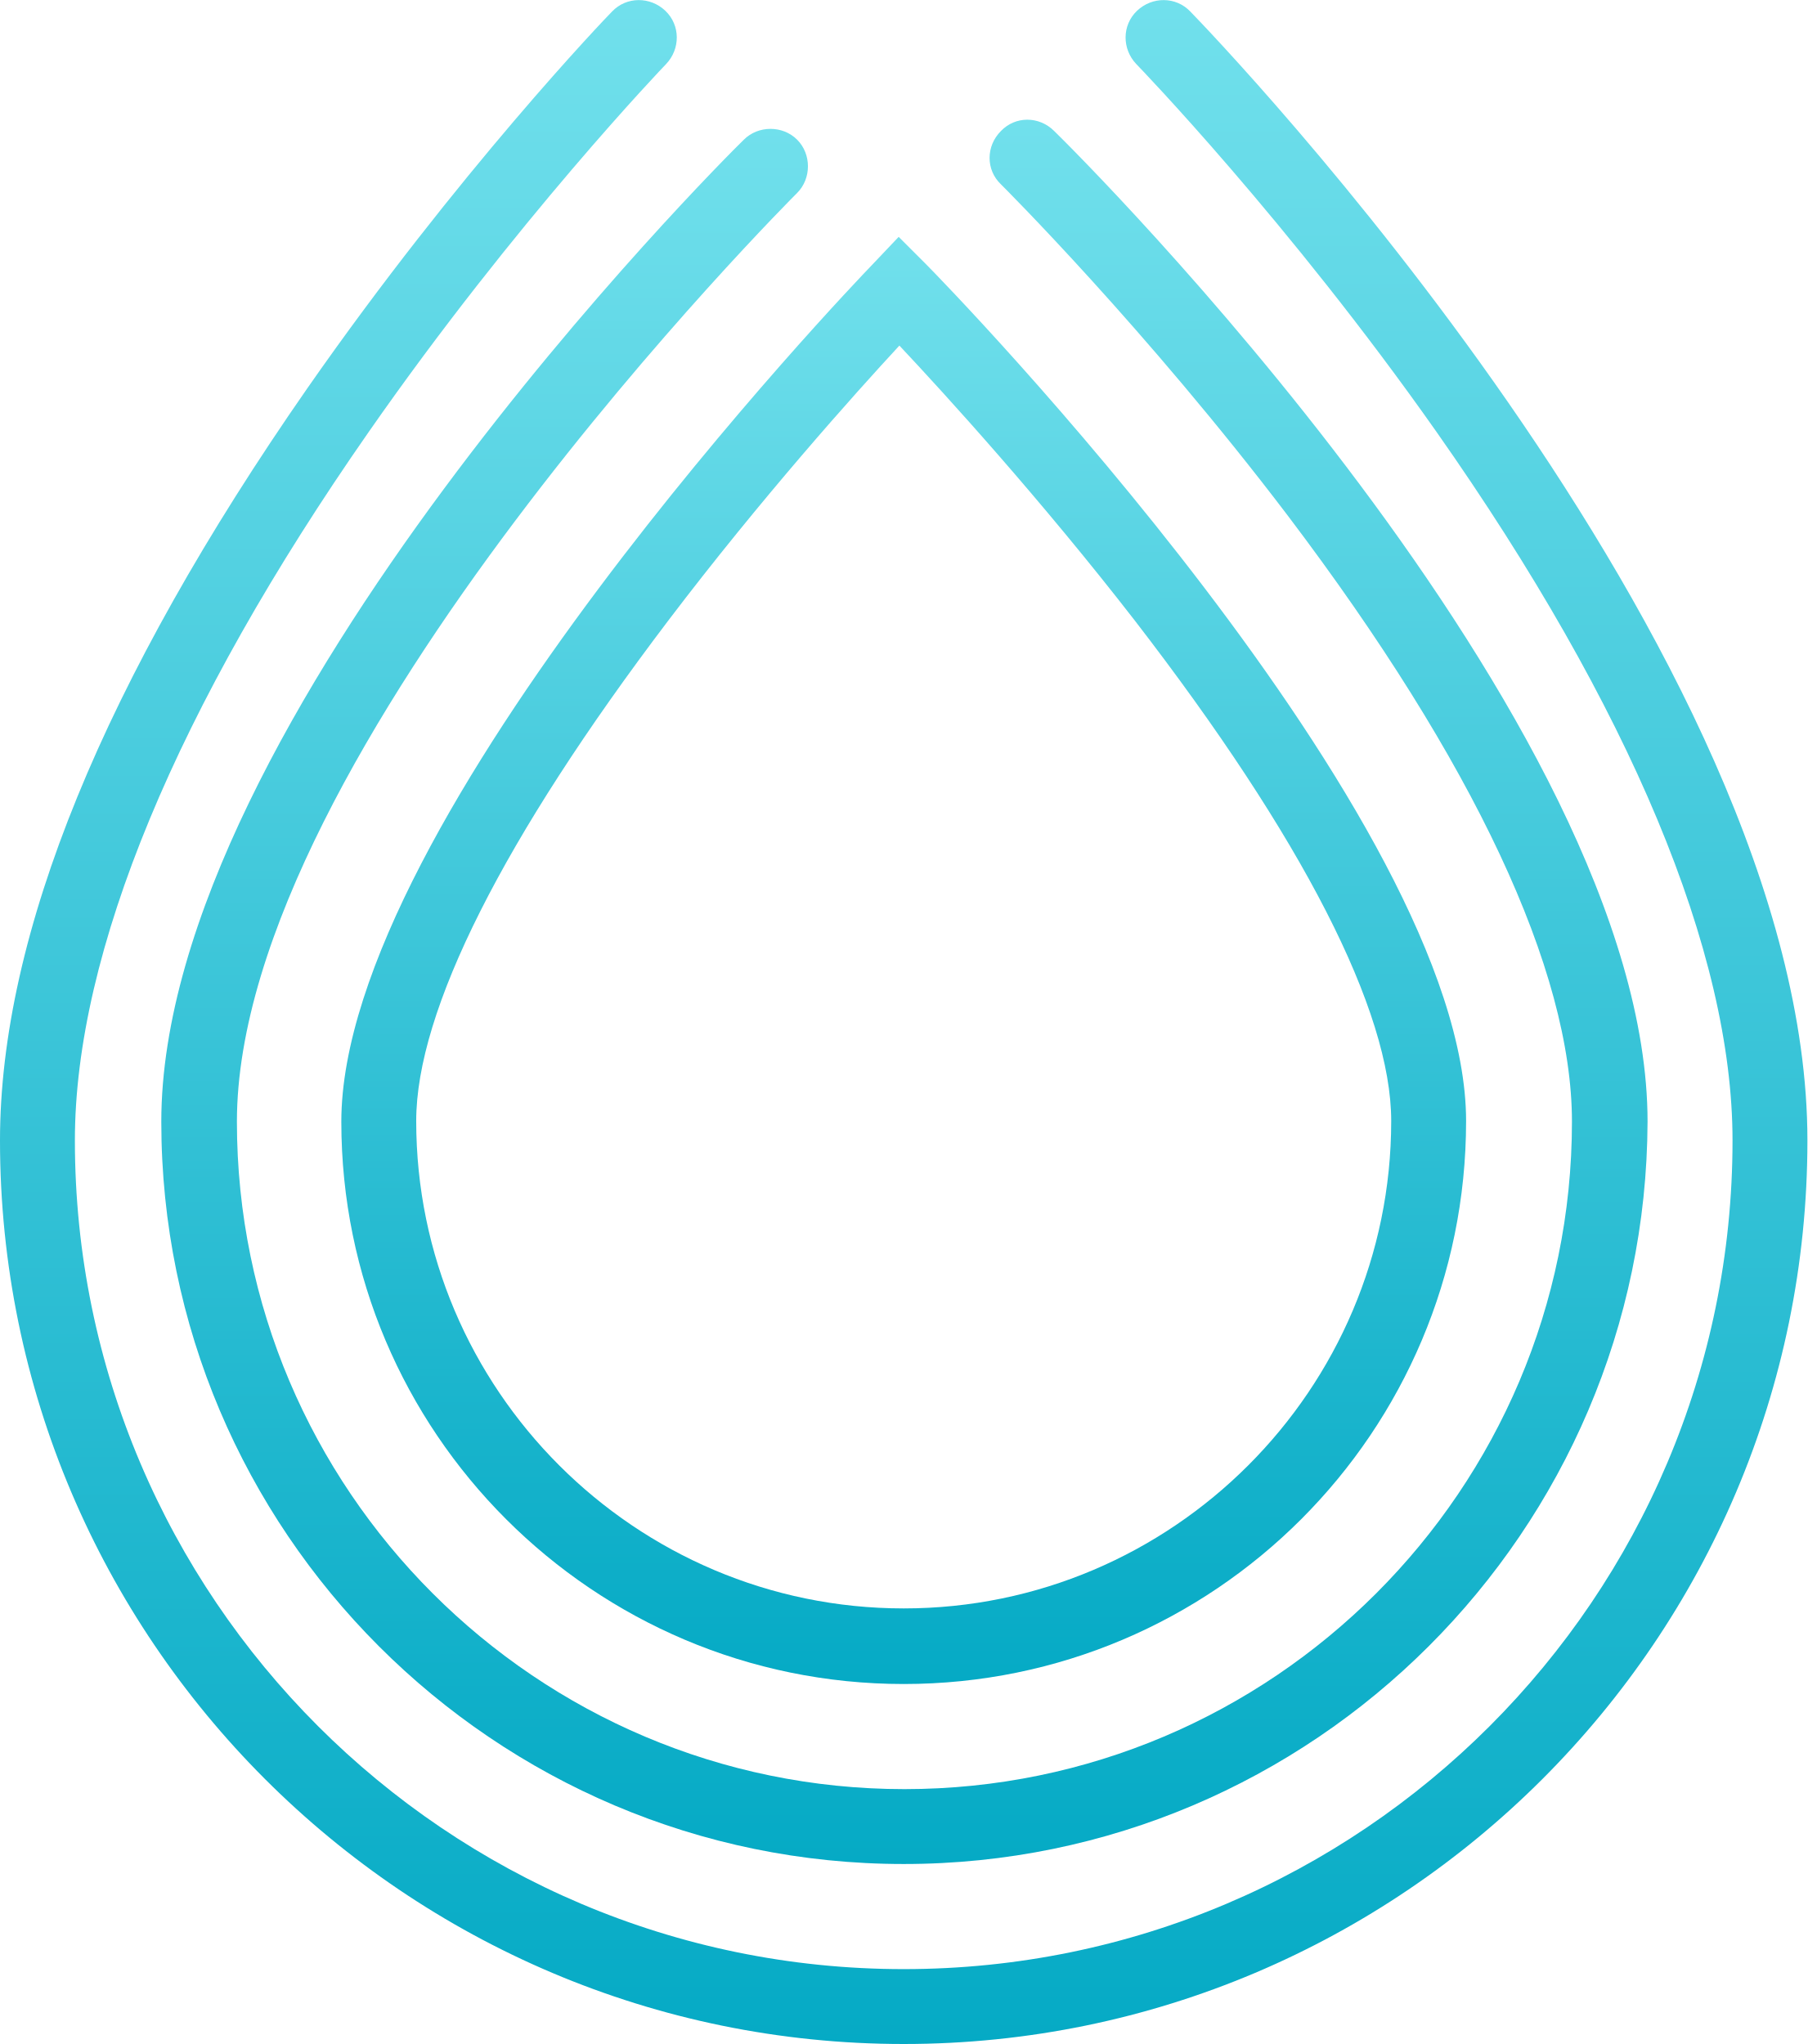
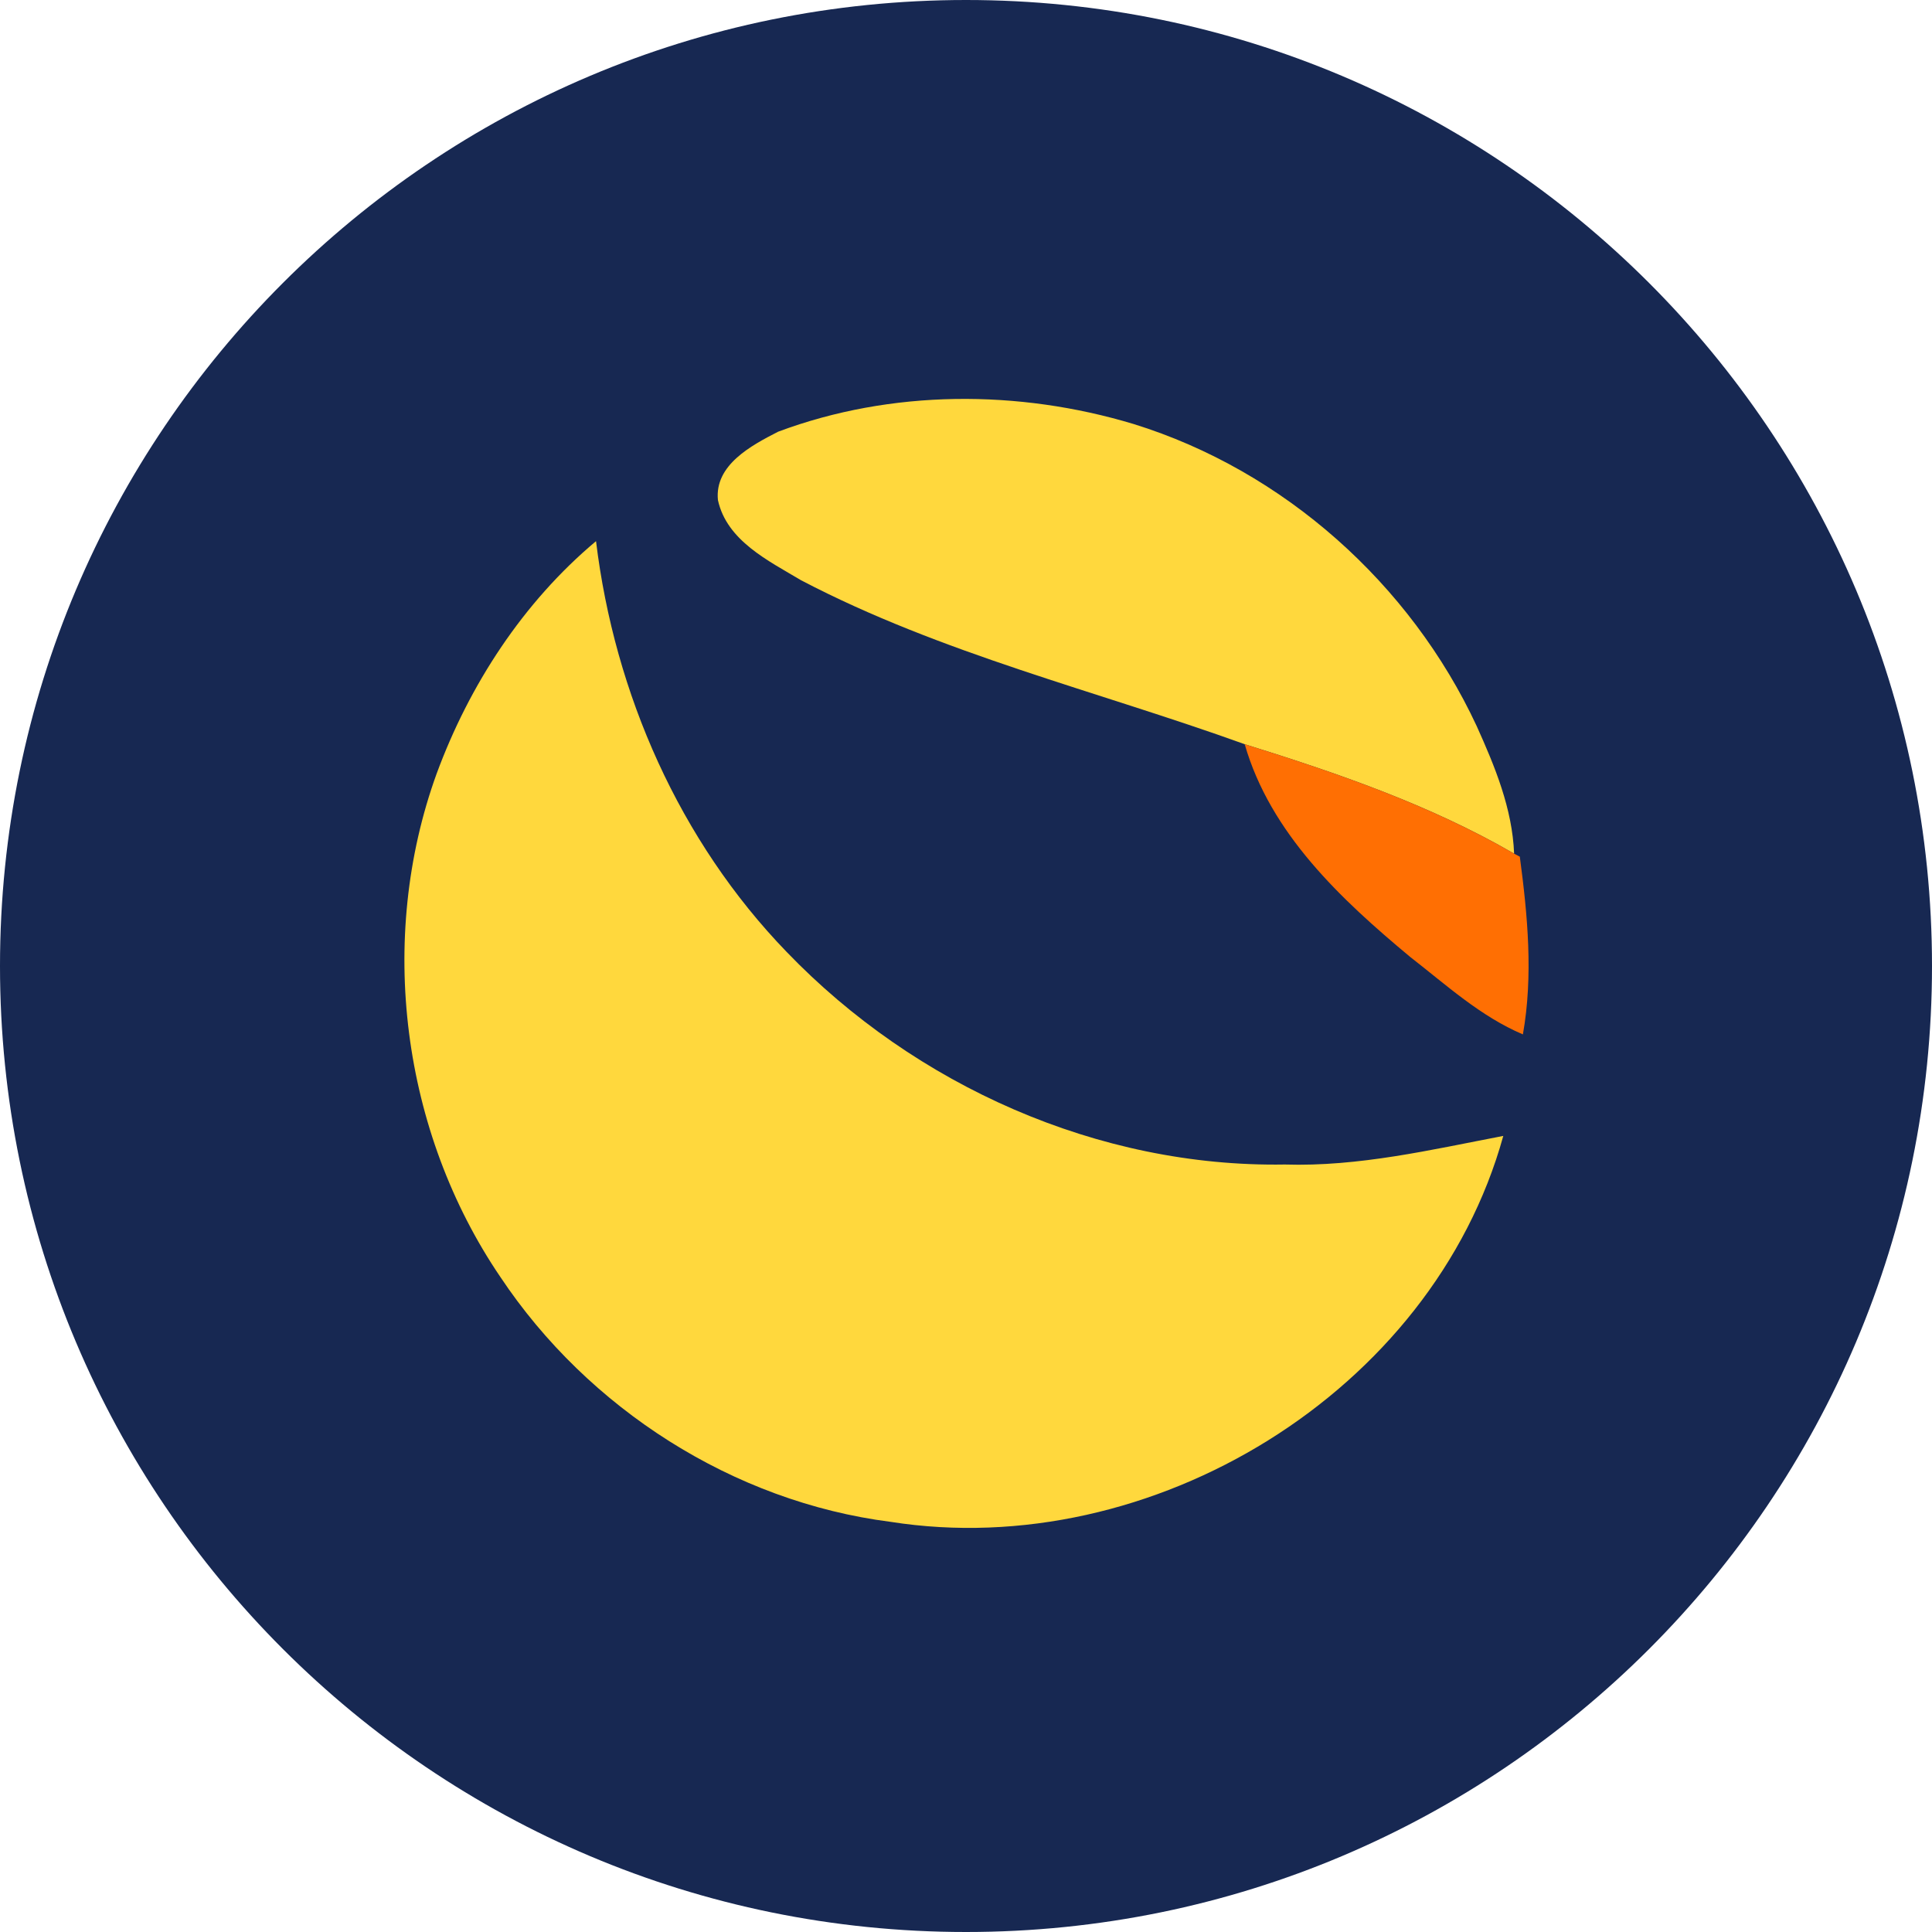
- <svg xmlns="http://www.w3.org/2000/svg" version="1.1" id="Layer_1" x="0px" y="0px" viewBox="0 0 251 283.9" style="enable-background:new 0 0 251 283.9;" xml:space="preserve">
-   <style type="text/css">
- 	.st0{fill:url(#SVGID_1_);}
- 	.st1{fill:url(#SVGID_2_);}
- 	.st2{fill:url(#SVGID_3_);}
- </style>
-   <linearGradient id="SVGID_1_" gradientUnits="userSpaceOnUse" x1="125.5" y1="52.088" x2="125.5" y2="253.088" gradientTransform="matrix(1 0 0 -1 0 285.9755)">
-     <stop offset="0" style="stop-color:#05AAC5" />
-     <stop offset="1" style="stop-color:#71E0EC" />
-   </linearGradient>
-   <path class="st0" d="M125.5,233.9c-43.1,0-78.1-35-78.1-78.1c0-41.9,70.7-115.9,73.7-119l3.7-3.9l3.8,3.8c3.1,3.1,75,77.1,75,119  C203.6,198.9,168.6,233.9,125.5,233.9L125.5,233.9z M124.9,48c-6.2,6.7-19.2,21.2-32.1,38.2c-22.9,30.2-35,54.2-35,69.5  c0,37.3,30.4,67.7,67.7,67.7s67.7-30.4,67.7-67.7c0-15.3-12.3-39.3-35.6-69.5C144.5,69.3,131.2,54.7,124.9,48z" />
-   <linearGradient id="SVGID_2_" gradientUnits="userSpaceOnUse" x1="125.6" y1="27.088" x2="125.6" y2="269.363" gradientTransform="matrix(1 0 0 -1 0 285.9755)">
-     <stop offset="0" style="stop-color:#05AAC5" />
-     <stop offset="1" style="stop-color:#71E0EC" />
-   </linearGradient>
-   <path class="st1" d="M125.5,258.9c-56.9,0-103.1-46.3-103.1-103.1c0-55.6,77.6-133.2,80.9-136.4c2-2,5.4-2,7.4,0s2,5.4,0,7.4  c-0.8,0.8-77.8,77.8-77.8,129c0,51.1,41.6,92.7,92.7,92.7s92.7-41.6,92.7-92.7c0-21-13.6-50-39.4-84.1  c-19.8-26.1-39.7-45.9-39.9-46.1c-2.1-2-2.1-5.3,0-7.4c2-2.1,5.3-2.1,7.4,0c3.4,3.3,82.4,81.9,82.4,137.6  C228.6,212.6,182.4,258.9,125.5,258.9L125.5,258.9z" />
-   <linearGradient id="SVGID_3_" gradientUnits="userSpaceOnUse" x1="125.5" y1="2.088" x2="125.5" y2="285.976" gradientTransform="matrix(1 0 0 -1 0 285.9755)">
-     <stop offset="0" style="stop-color:#05AAC5" />
-     <stop offset="1" style="stop-color:#71E0EC" />
-   </linearGradient>
-   <path class="st2" d="M125.5,283.9C56.3,283.9,0,227.6,0,158.4c0-28.6,14.4-63.8,42.7-104.5C63.6,23.9,84.1,2.5,85,1.6  c2-2.1,5.3-2.1,7.4-0.1s2.1,5.3,0.1,7.4C92.3,9.1,71.6,30.7,51.2,60c-26.7,38.3-40.8,72.3-40.8,98.4c0,63.4,51.6,115.1,115.1,115.1  s115.1-51.6,115.1-115.1c0-26.1-14.2-60.1-41.1-98.4C178.9,30.7,158,9.1,157.8,8.9c-2-2.1-2-5.4,0.1-7.4s5.4-2,7.4,0.1  c3.5,3.6,85.7,89,85.7,156.8C251,227.6,194.7,283.9,125.5,283.9z" />
+ <svg xmlns="http://www.w3.org/2000/svg" version="1.1" id="Layer_1" x="0px" y="0px" viewBox="0 0 2000 2000" style="enable-background:new 0 0 2000 2000;" xml:space="preserve">
+   <circle fill="#172852" cx="1000" cy="1000" r="1000" />
+   <g>
+     <path fill="#FFD83D" d="M805.5,446.9c117.1-43.8,248.9-43.9,368.2-7.9c155.3,48.2,286.4,165.4,354.9,312.5   c18.9,41.9,37,85.6,38.8,132.2c-87.3-50.6-183-83.4-278.9-113.3c-153.4-55.3-314-93.7-459.2-169.7c-33.8-20.2-76.9-40.9-86.1-83   C739.5,481.3,778,461,805.5,446.9" />
+     <path fill="#FFD83D" d="M452,800.9c33.9-92,89.5-177.4,165-240.7c19.2,157.9,86.4,310.5,197.4,425.3   c133.1,138.3,322.7,223.2,515.6,220c76.6,2.4,151.5-15.3,226.2-29.6c-73.5,265.6-364.6,441.9-634.3,399.5   c-162.8-20.8-313.1-117.2-403.8-253.3C415.8,1171.7,390,972,452,800.9z" />
+   </g>
+   <path fill="#FF6F03" d="M1288.5,770.4c95.9,29.9,191.6,62.7,278.9,113.3l5.9,3.1c8.1,60.9,14,123,3.2,184  c-43.9-18.6-79.5-51.3-116.7-80.2C1388.2,931,1315.1,862.8,1288.5,770.4" />
</svg>
